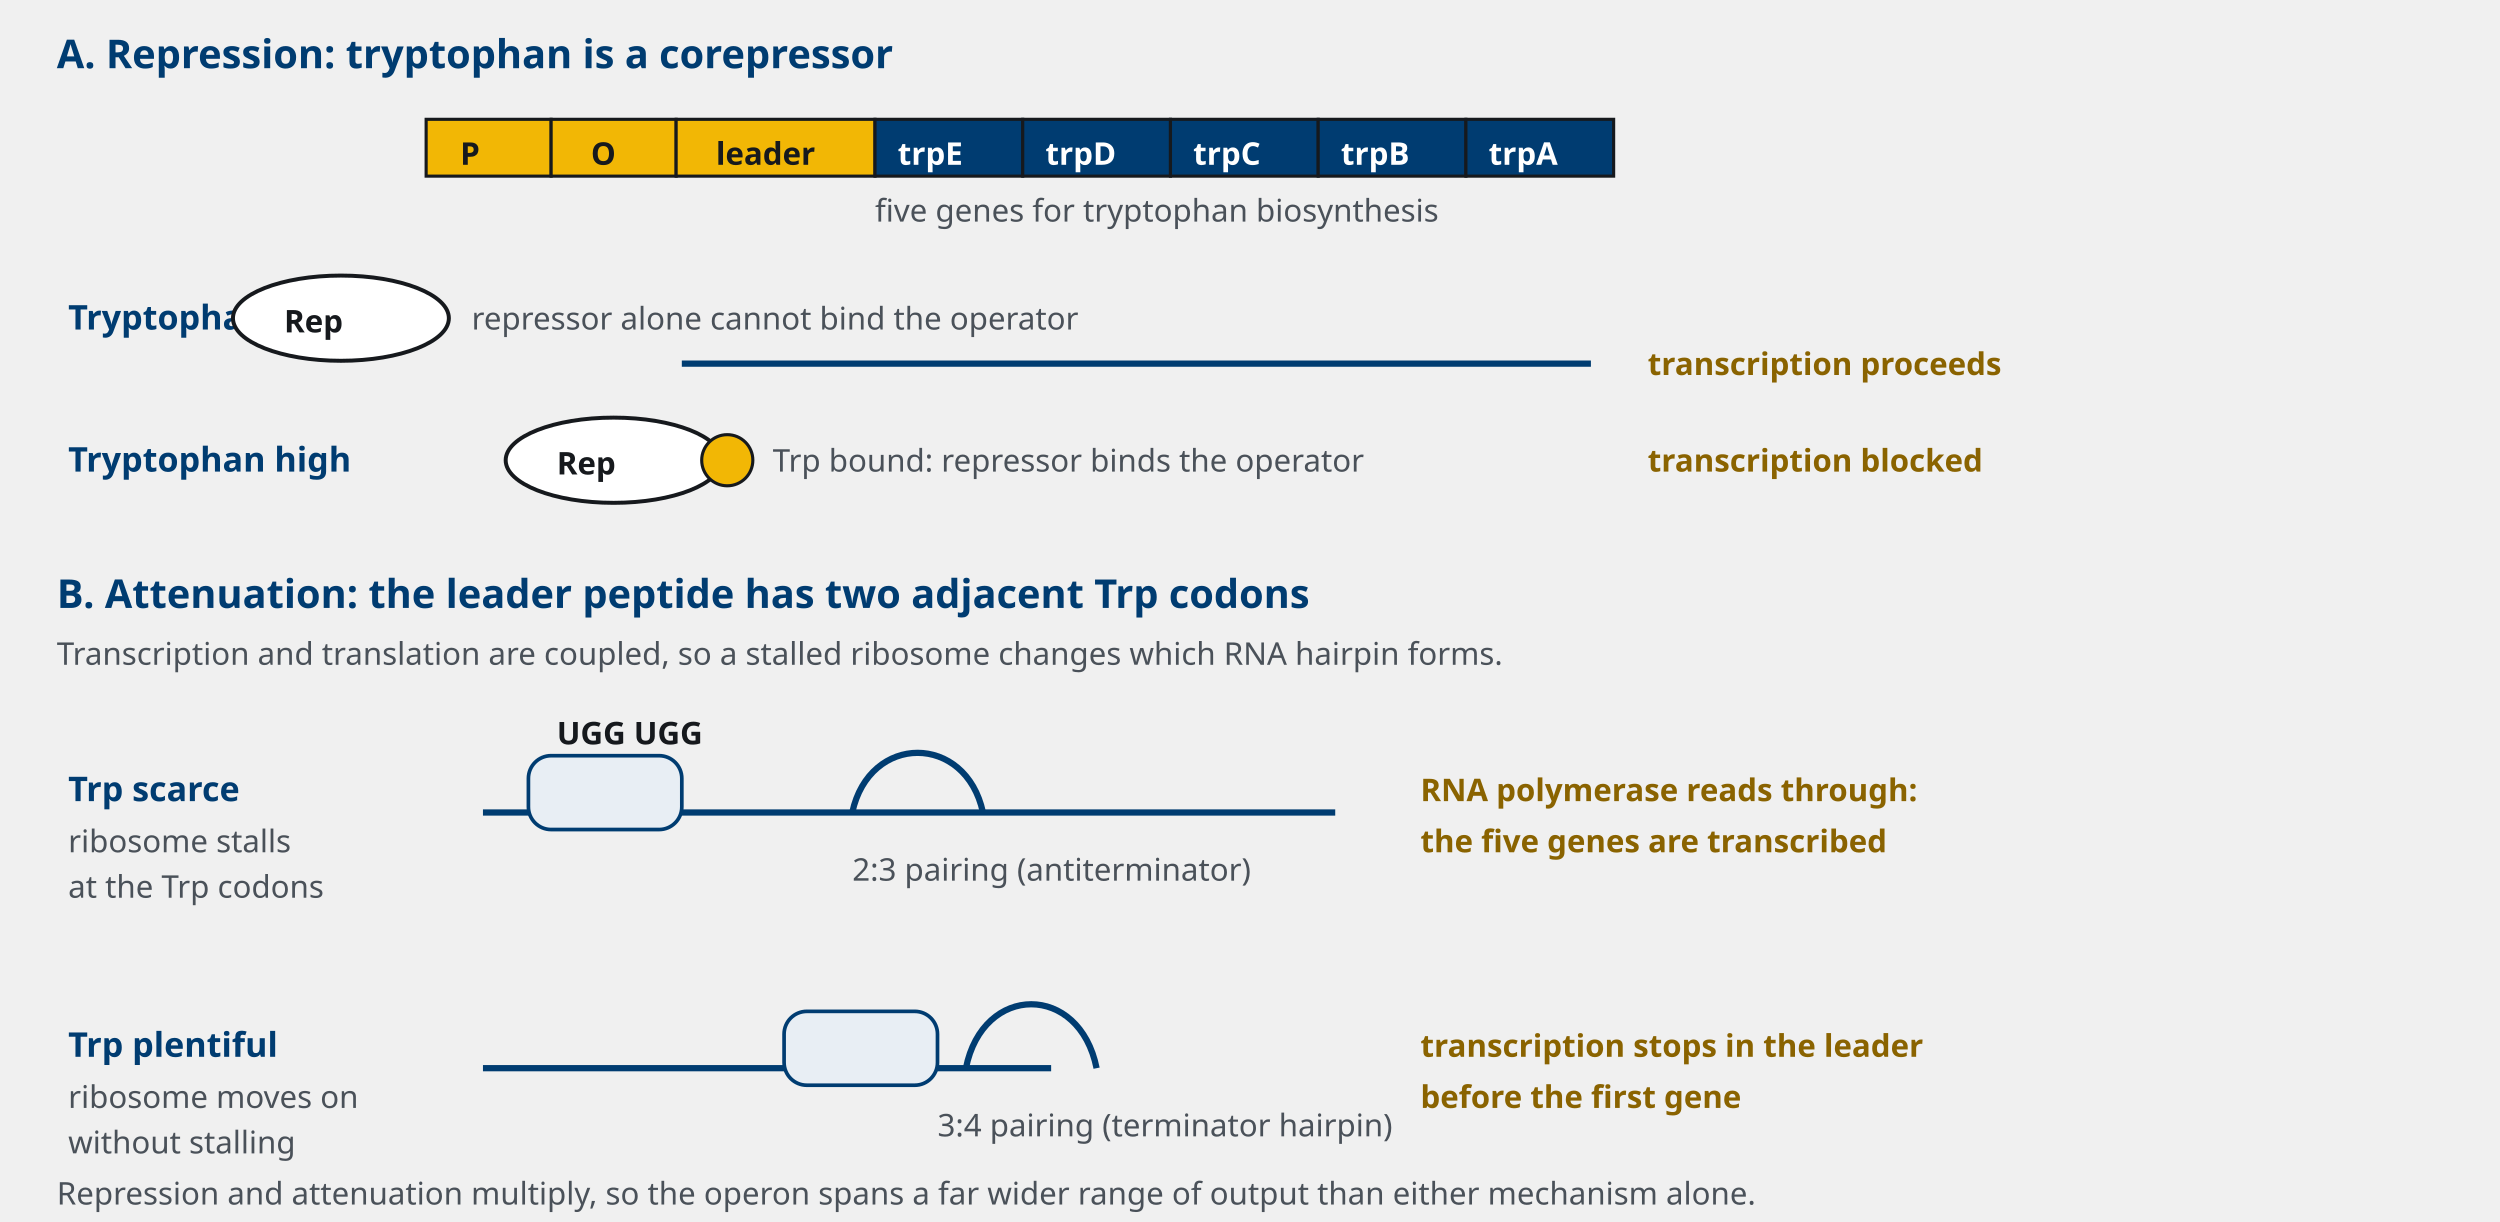
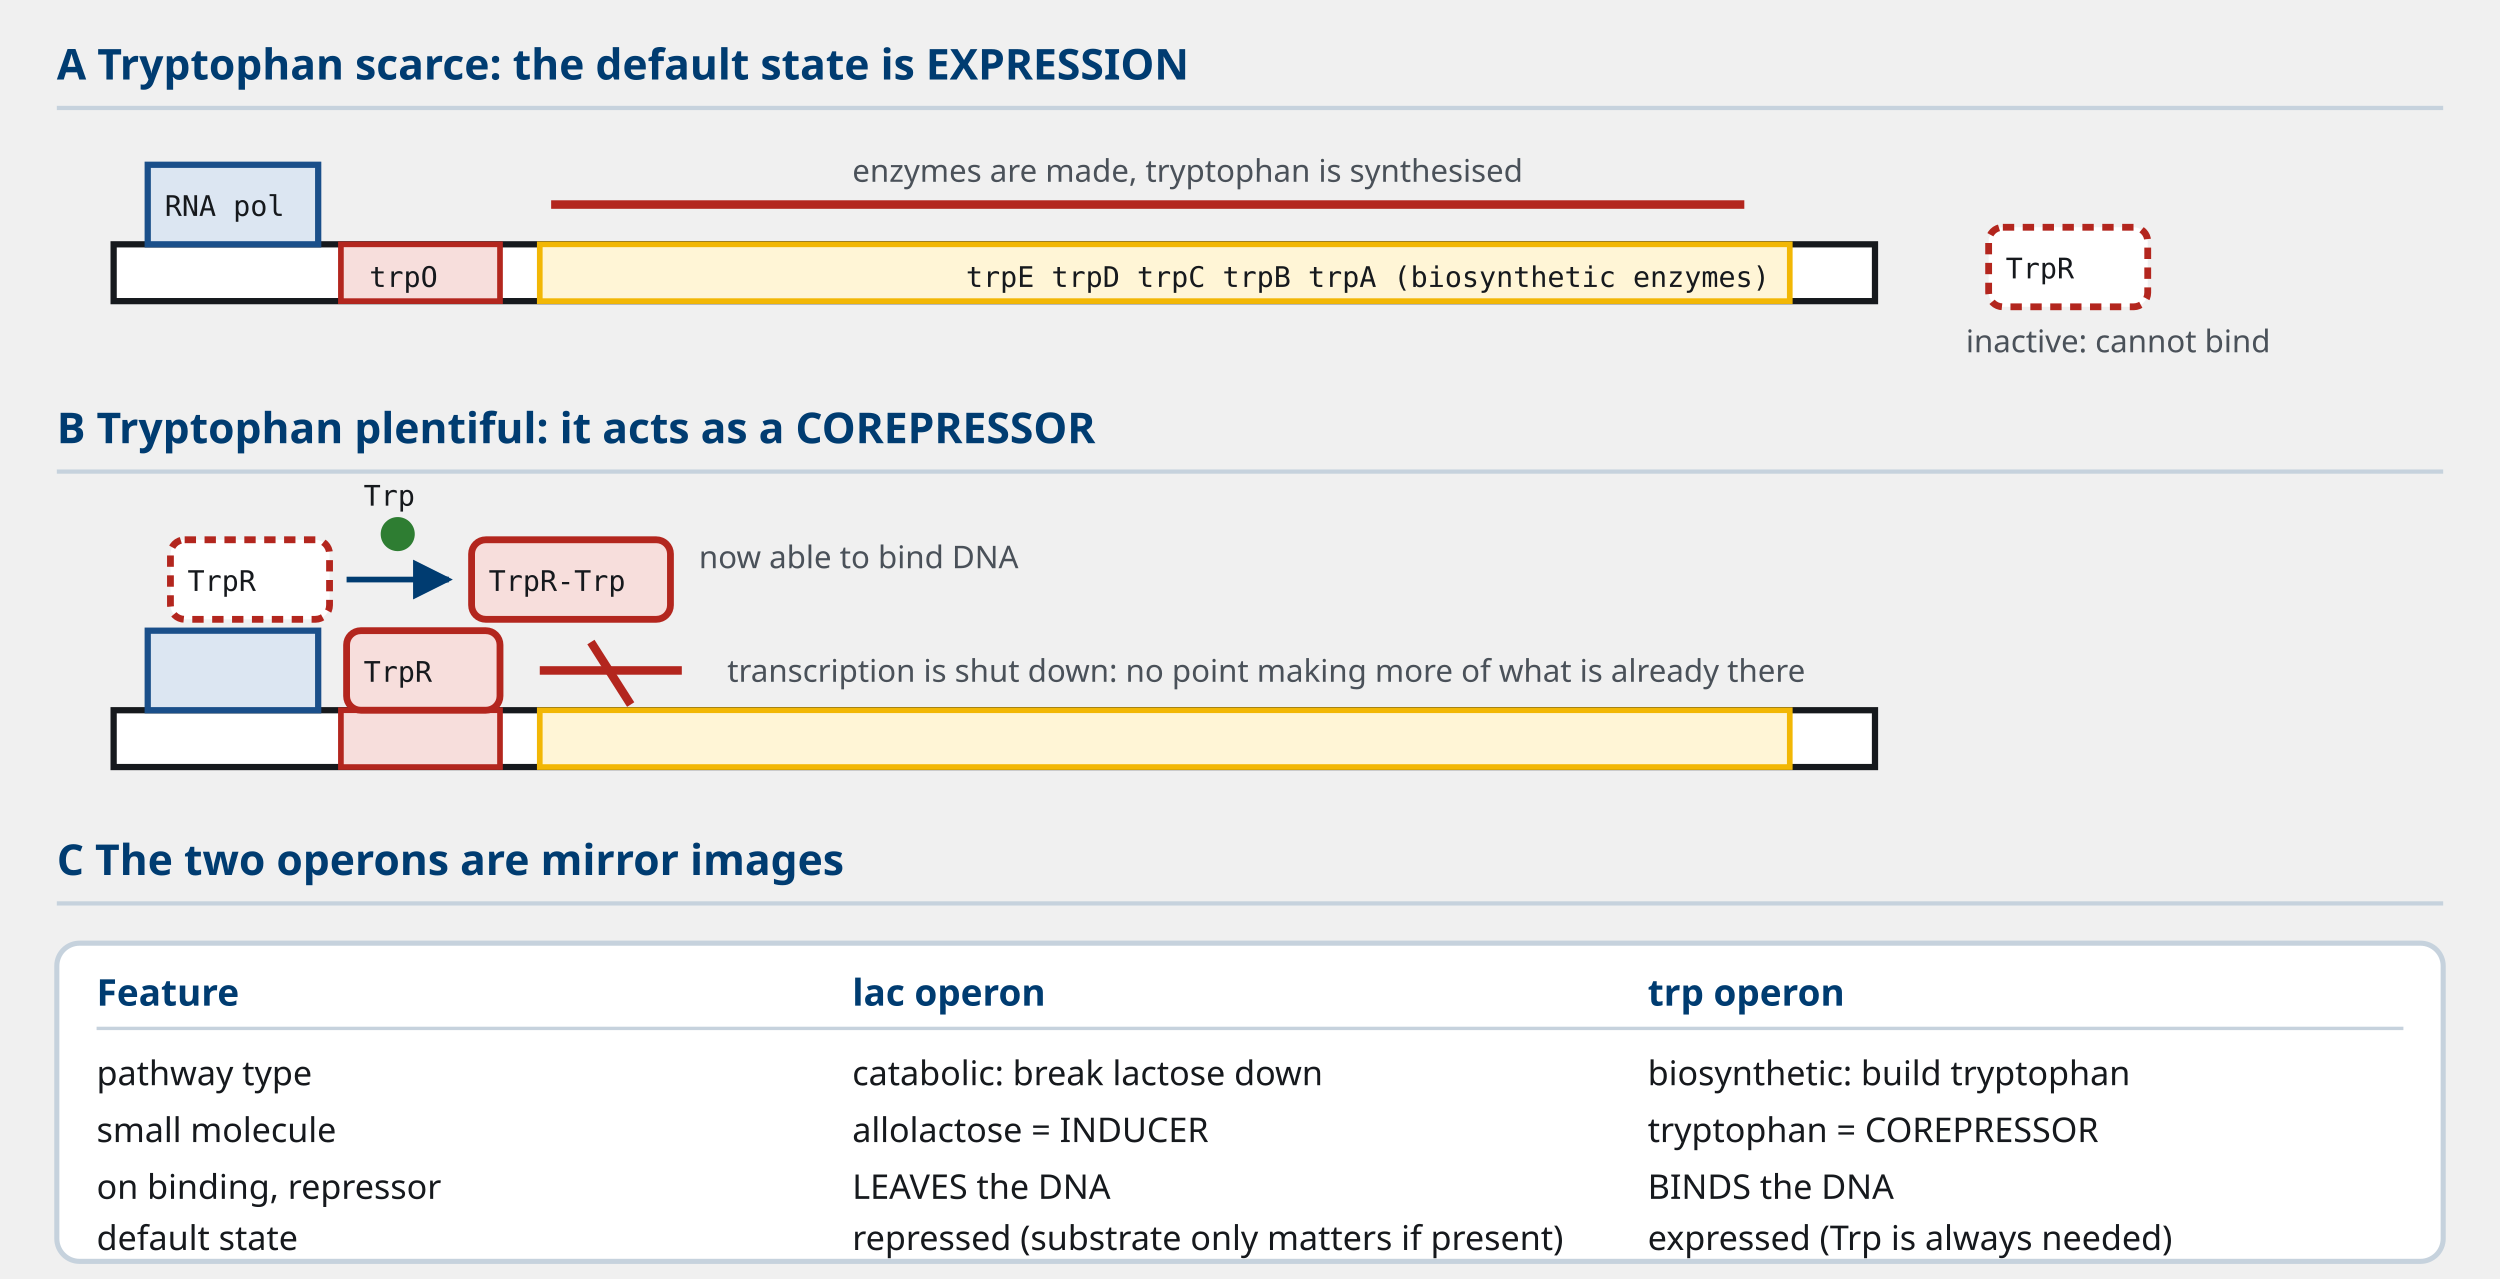
- <svg xmlns="http://www.w3.org/2000/svg" viewBox="0 0 880 430" width="880" height="430" role="img" aria-label="The trp operon controlled at two levels: repression by tryptophan acting as a corepressor, and attenuation in which ribosome stalling at tandem tryptophan codons determines whether a terminator hairpin forms">
+ <svg xmlns="http://www.w3.org/2000/svg" viewBox="0 0 880 450" width="880" height="450" role="img" aria-label="Repression of the trp operon and its correspondence with the lac operon: TrpR binding the operator with tryptophan as a corepressor, comparison with the opposite direction of the LacI conformational change, and how catabolic versus biosynthetic purpose sets the default state.">
  <style>
-     .ttl { font:700 14px sans-serif; fill:#003c71; }
-     .nm { font:700 12px sans-serif; fill:#003c71; }
-     .sub { font:11px sans-serif; fill:#4a5159; }
-     .gene { fill:#003c71; stroke:#16191d; stroke-width:1.1; }
-     .reg { fill:#f2b705; stroke:#16191d; stroke-width:1.1; }
-     .gl { font:700 11px sans-serif; fill:#ffffff; }
-     .rl { font:700 11px sans-serif; fill:#16191d; }
-     .rep { fill:#ffffff; stroke:#16191d; stroke-width:1.4; }
-     .ln { stroke:#16191d; stroke-width:1.6; fill:none; }
-     .rna { stroke:#003c71; stroke-width:2.2; fill:none; }
-     .rib { fill:#e8eef4; stroke:#003c71; stroke-width:1.3; }
-     .out { font:700 11px sans-serif; fill:#8a6300; }
-   </style>
-   <text class="ttl" x="20" y="24">A. Repression: tryptophan is a corepressor</text>
-   <rect class="reg" x="150" y="42" width="44" height="20" />
-   <text class="rl" x="162" y="58">P</text>
-   <rect class="reg" x="194" y="42" width="44" height="20" />
-   <text class="rl" x="208" y="58">O</text>
-   <rect class="reg" x="238" y="42" width="70" height="20" />
-   <text class="rl" x="252" y="58">leader</text>
-   <rect class="gene" x="308" y="42" width="52" height="20" />
-   <text class="gl" x="316" y="58">trpE</text>
-   <rect class="gene" x="360" y="42" width="52" height="20" />
-   <text class="gl" x="368" y="58">trpD</text>
-   <rect class="gene" x="412" y="42" width="52" height="20" />
-   <text class="gl" x="420" y="58">trpC</text>
-   <rect class="gene" x="464" y="42" width="52" height="20" />
-   <text class="gl" x="472" y="58">trpB</text>
-   <rect class="gene" x="516" y="42" width="52" height="20" />
-   <text class="gl" x="524" y="58">trpA</text>
-   <text class="sub" x="308" y="78">five genes for tryptophan biosynthesis</text>
-   <text class="nm" x="24" y="116">Tryptophan low</text>
-   <ellipse class="rep" cx="120" cy="112" rx="38" ry="15" />
-   <text class="rl" x="100" y="117">Rep</text>
-   <text class="sub" x="166" y="116">repressor alone cannot bind the operator</text>
-   <path class="rna" d="M240 128 L560 128" />
-   <text class="out" x="580" y="132">transcription proceeds</text>
-   <text class="nm" x="24" y="166">Tryptophan high</text>
-   <ellipse class="rep" cx="216" cy="162" rx="38" ry="15" />
-   <text class="rl" x="196" y="167">Rep</text>
-   <circle class="reg" cx="256" cy="162" r="9" />
-   <text class="sub" x="272" y="166">Trp bound: repressor binds the operator</text>
-   <text class="out" x="580" y="166">transcription blocked</text>
-   <text class="ttl" x="20" y="214">B. Attenuation: the leader peptide has two adjacent Trp codons</text>
-   <text class="sub" x="20" y="234">Transcription and translation are coupled, so a stalled ribosome changes which RNA hairpin forms.</text>
-   <text class="nm" x="24" y="282">Trp scarce</text>
-   <text class="sub" x="24" y="300">ribosome stalls</text>
-   <text class="sub" x="24" y="316">at the Trp codons</text>
-   <path class="rna" d="M170 286 L470 286" />
-   <rect class="rib" x="186" y="266" width="54" height="26" rx="8" />
-   <text class="rl" x="196" y="262">UGG UGG</text>
-   <path class="rna" d="M300 286 C306 258 340 258 346 286" />
-   <text class="sub" x="300" y="310">2:3 pairing (antiterminator)</text>
-   <text class="out" x="500" y="282">RNA polymerase reads through:</text>
-   <text class="out" x="500" y="300">the five genes are transcribed</text>
-   <text class="nm" x="24" y="372">Trp plentiful</text>
-   <text class="sub" x="24" y="390">ribosome moves on</text>
-   <text class="sub" x="24" y="406">without stalling</text>
-   <path class="rna" d="M170 376 L370 376" />
-   <rect class="rib" x="276" y="356" width="54" height="26" rx="8" />
-   <path class="rna" d="M340 376 C346 346 380 346 386 376" />
-   <text class="sub" x="330" y="400">3:4 pairing (terminator hairpin)</text>
-   <text class="out" x="500" y="372">transcription stops in the leader</text>
-   <text class="out" x="500" y="390">before the first gene</text>
-   <text class="sub" x="20" y="424">Repression and attenuation multiply, so the operon spans a far wider range of output than either mechanism alone.</text>
+   .bx{fill:#fff;stroke:#c6d2dd;stroke-width:1.8}.k{fill:#fff5d6;stroke:#f2b705;stroke-width:2.2}
+   .t{font:12px sans-serif;fill:#16191d}.tb{font:700 13px sans-serif;fill:#003c71}
+   .th{font:700 15px sans-serif;fill:#003c71}.s{font:11px sans-serif;fill:#4a5159}
+   .m{font:10px monospace;fill:#16191d}
+   .dna{fill:#fff;stroke:#16191d;stroke-width:2.2}
+   .oper{fill:#f7dedc;stroke:#b3261e;stroke-width:2}
+   .gene{fill:#fff5d6;stroke:#f2b705;stroke-width:2}
+   .rep{fill:#f7dedc;stroke:#b3261e;stroke-width:2.4}
+   .repo{fill:#fff;stroke:#b3261e;stroke-width:2.4;stroke-dasharray:4 3}
+   .pol{fill:#dce6f2;stroke:#1a4f8a;stroke-width:2.2}
+   .rna{stroke:#b3261e;stroke-width:3;fill:none}
+   .ar{stroke:#003c71;stroke-width:2;fill:none;marker-end:url(#a)}
+   .no{stroke:#b3261e;stroke-width:3;fill:none}
+  </style>
+   <defs>
+     <marker id="a" viewBox="0 0 10 10" refX="9" refY="5" markerWidth="7" markerHeight="7" orient="auto">
+       <path d="M0 0 L10 5 L0 10 z" fill="#003c71" />
+     </marker>
+   </defs>
+   <text class="th" x="20" y="28">A  Tryptophan scarce: the default state is EXPRESSION</text>
+   <line x1="20" y1="38" x2="860" y2="38" stroke="#c6d2dd" stroke-width="1.5" />
+   <rect class="dna" x="40" y="86" width="620" height="20" />
+   <rect class="oper" x="120" y="86" width="56" height="20" />
+   <text class="m" x="130" y="101">trpO</text>
+   <rect class="gene" x="190" y="86" width="440" height="20" />
+   <text class="m" x="340" y="101">trpE  trpD  trpC  trpB  trpA  (biosynthetic enzymes)</text>
+   <rect class="repo" x="700" y="80" width="56" height="28" rx="5" />
+   <text class="m" x="706" y="98">TrpR</text>
+   <text class="s" x="692" y="124">inactive: cannot bind</text>
+   <path class="pol" d="M52 58 h60 v28 h-60 z" />
+   <text class="m" x="58" y="76">RNA pol</text>
+   <path class="rna" d="M194 72 h420" />
+   <text class="s" x="300" y="64">enzymes are made, tryptophan is synthesised</text>
+   <text class="th" x="20" y="156">B  Tryptophan plentiful: it acts as a COREPRESSOR</text>
+   <line x1="20" y1="166" x2="860" y2="166" stroke="#c6d2dd" stroke-width="1.5" />
+   <rect class="repo" x="60" y="190" width="56" height="28" rx="5" />
+   <text class="m" x="66" y="208">TrpR</text>
+   <path class="ar" d="M122 204 L158 204" />
+   <circle cx="140" cy="188" r="6" fill="#2e7d32" />
+   <text class="m" x="128" y="178">Trp</text>
+   <rect class="rep" x="166" y="190" width="70" height="28" rx="5" />
+   <text class="m" x="172" y="208">TrpR-Trp</text>
+   <text class="s" x="246" y="200">now able to bind DNA</text>
+   <rect class="dna" x="40" y="250" width="620" height="20" />
+   <rect class="oper" x="120" y="250" width="56" height="20" />
+   <rect class="gene" x="190" y="250" width="440" height="20" />
+   <rect class="rep" x="122" y="222" width="54" height="28" rx="5" />
+   <text class="m" x="128" y="240">TrpR</text>
+   <path class="pol" d="M52 222 h60 v28 h-60 z" />
+   <line class="no" x1="190" y1="236" x2="240" y2="236" />
+   <line class="no" x1="208" y1="226" x2="222" y2="248" />
+   <text class="s" x="256" y="240">transcription is shut down: no point making more of what is already there</text>
+   <text class="th" x="20" y="308">C  The two operons are mirror images</text>
+   <line x1="20" y1="318" x2="860" y2="318" stroke="#c6d2dd" stroke-width="1.5" />
+   <rect class="bx" x="20" y="332" width="840" height="112" rx="8" />
+   <text class="tb" x="34" y="354">Feature</text>
+   <text class="tb" x="300" y="354">lac operon</text>
+   <text class="tb" x="580" y="354">trp operon</text>
+   <line x1="34" y1="362" x2="846" y2="362" stroke="#c6d2dd" stroke-width="1.2" />
+   <text class="t" x="34" y="382">pathway type</text>
+   <text class="t" x="300" y="382">catabolic: break lactose down</text>
+   <text class="t" x="580" y="382">biosynthetic: build tryptophan</text>
+   <text class="t" x="34" y="402">small molecule</text>
+   <text class="t" x="300" y="402">allolactose = INDUCER</text>
+   <text class="t" x="580" y="402">tryptophan = COREPRESSOR</text>
+   <text class="t" x="34" y="422">on binding, repressor</text>
+   <text class="t" x="300" y="422">LEAVES the DNA</text>
+   <text class="t" x="580" y="422">BINDS the DNA</text>
+   <text class="t" x="34" y="440">default state</text>
+   <text class="t" x="300" y="440">repressed (substrate only matters if present)</text>
+   <text class="t" x="580" y="440">expressed (Trp is always needed)</text>
</svg>
